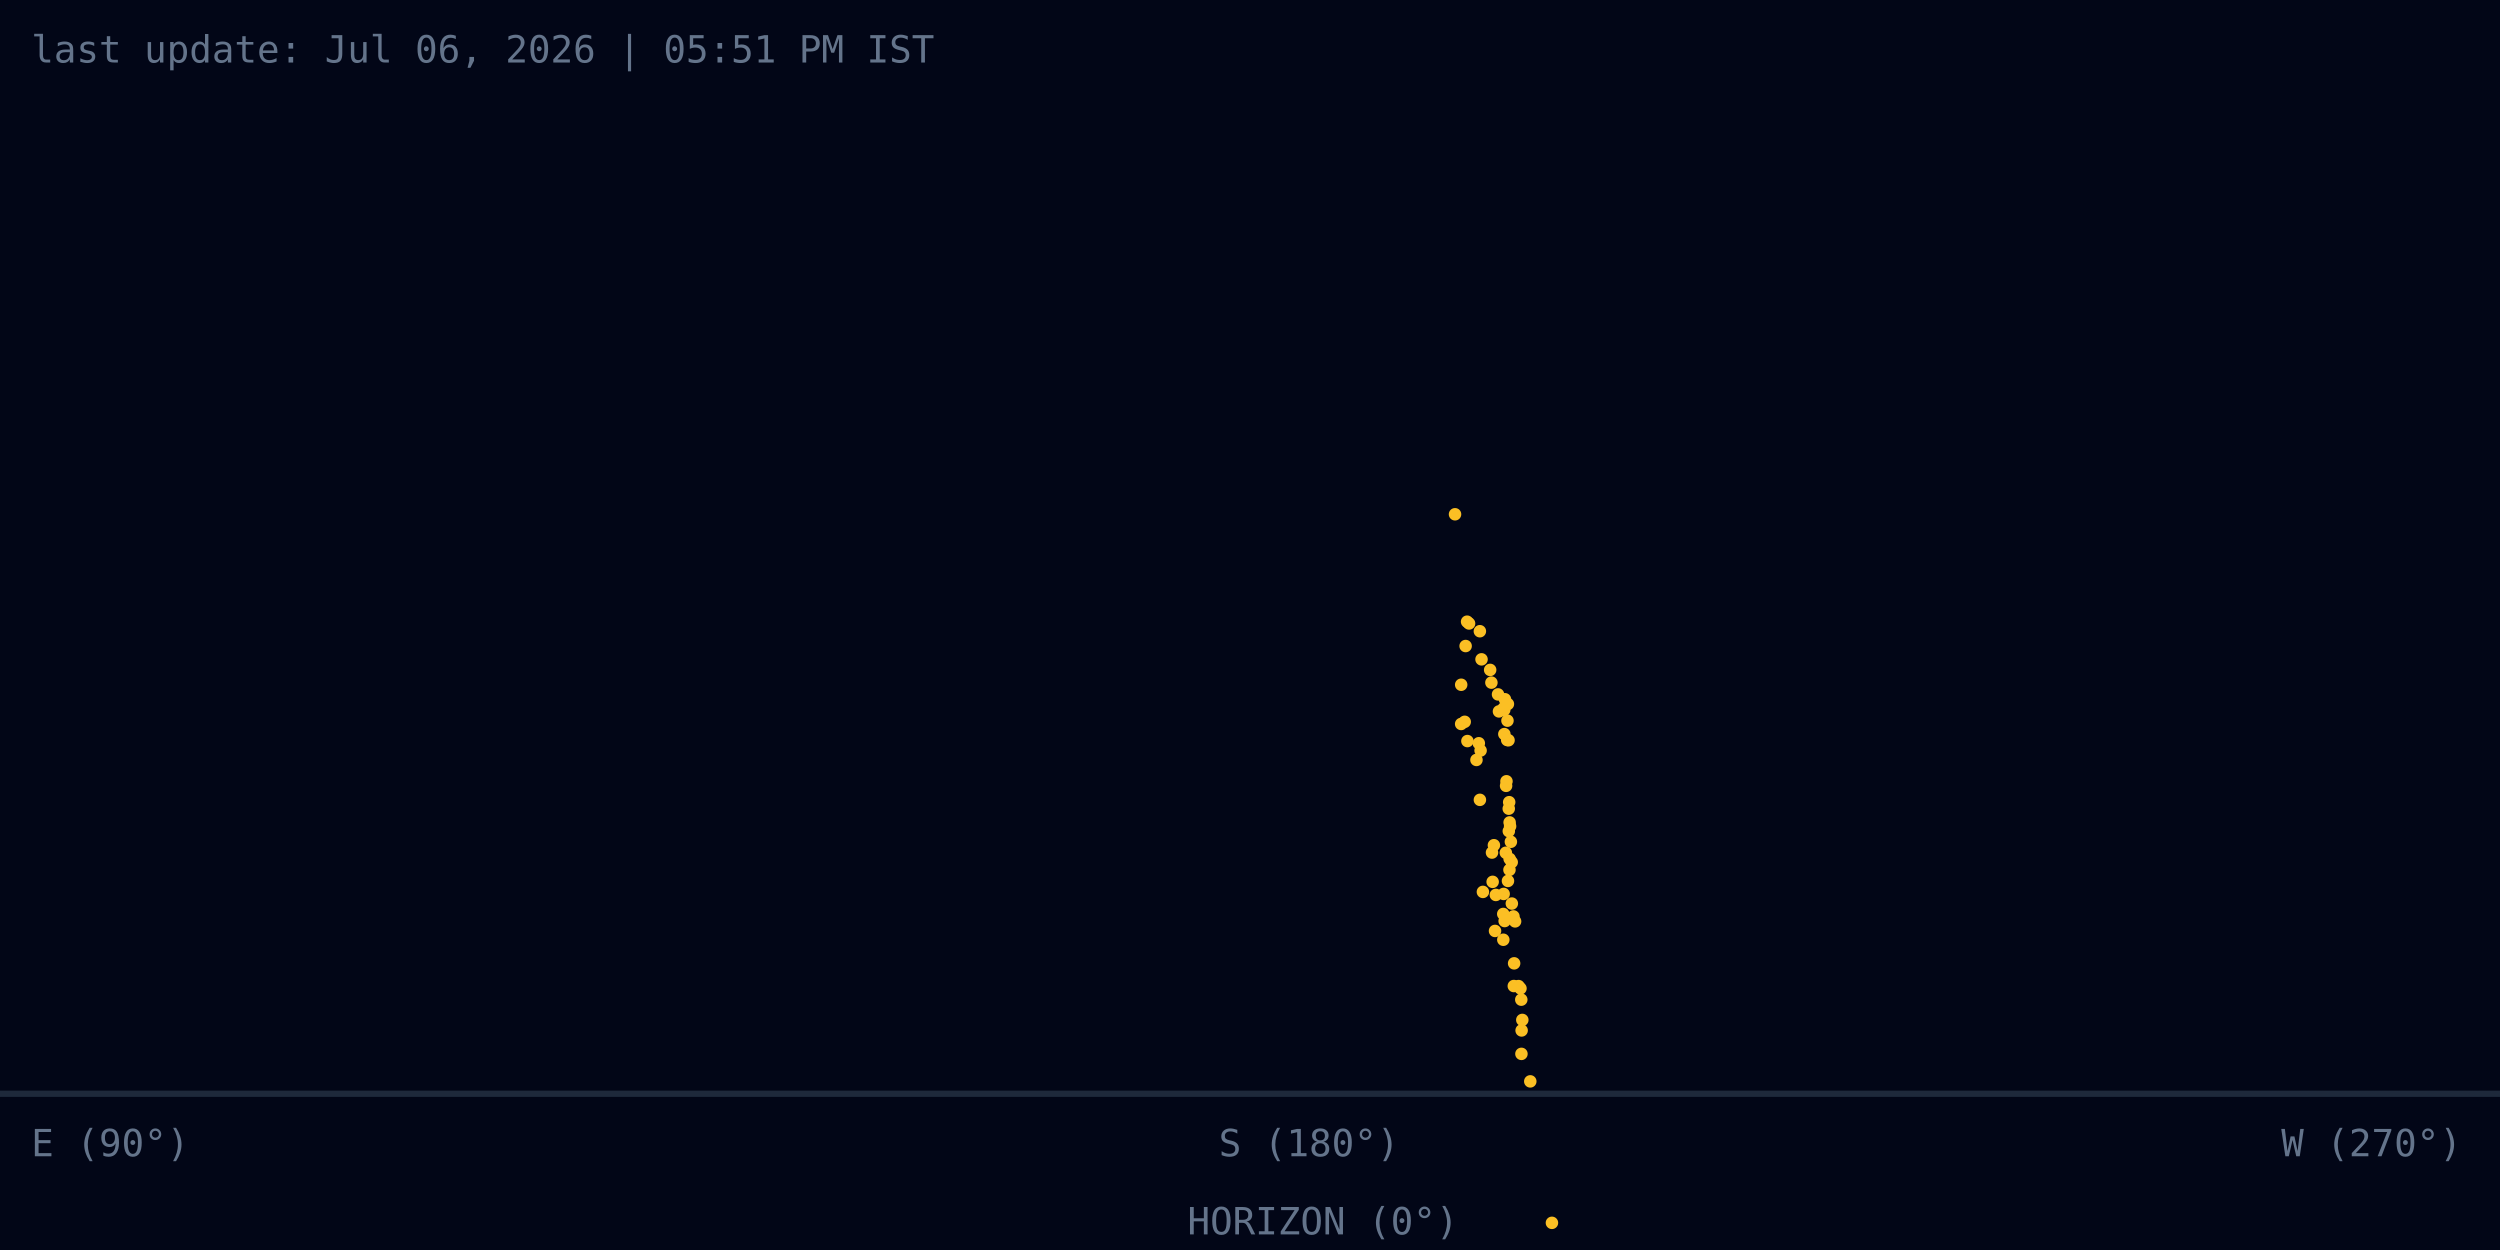
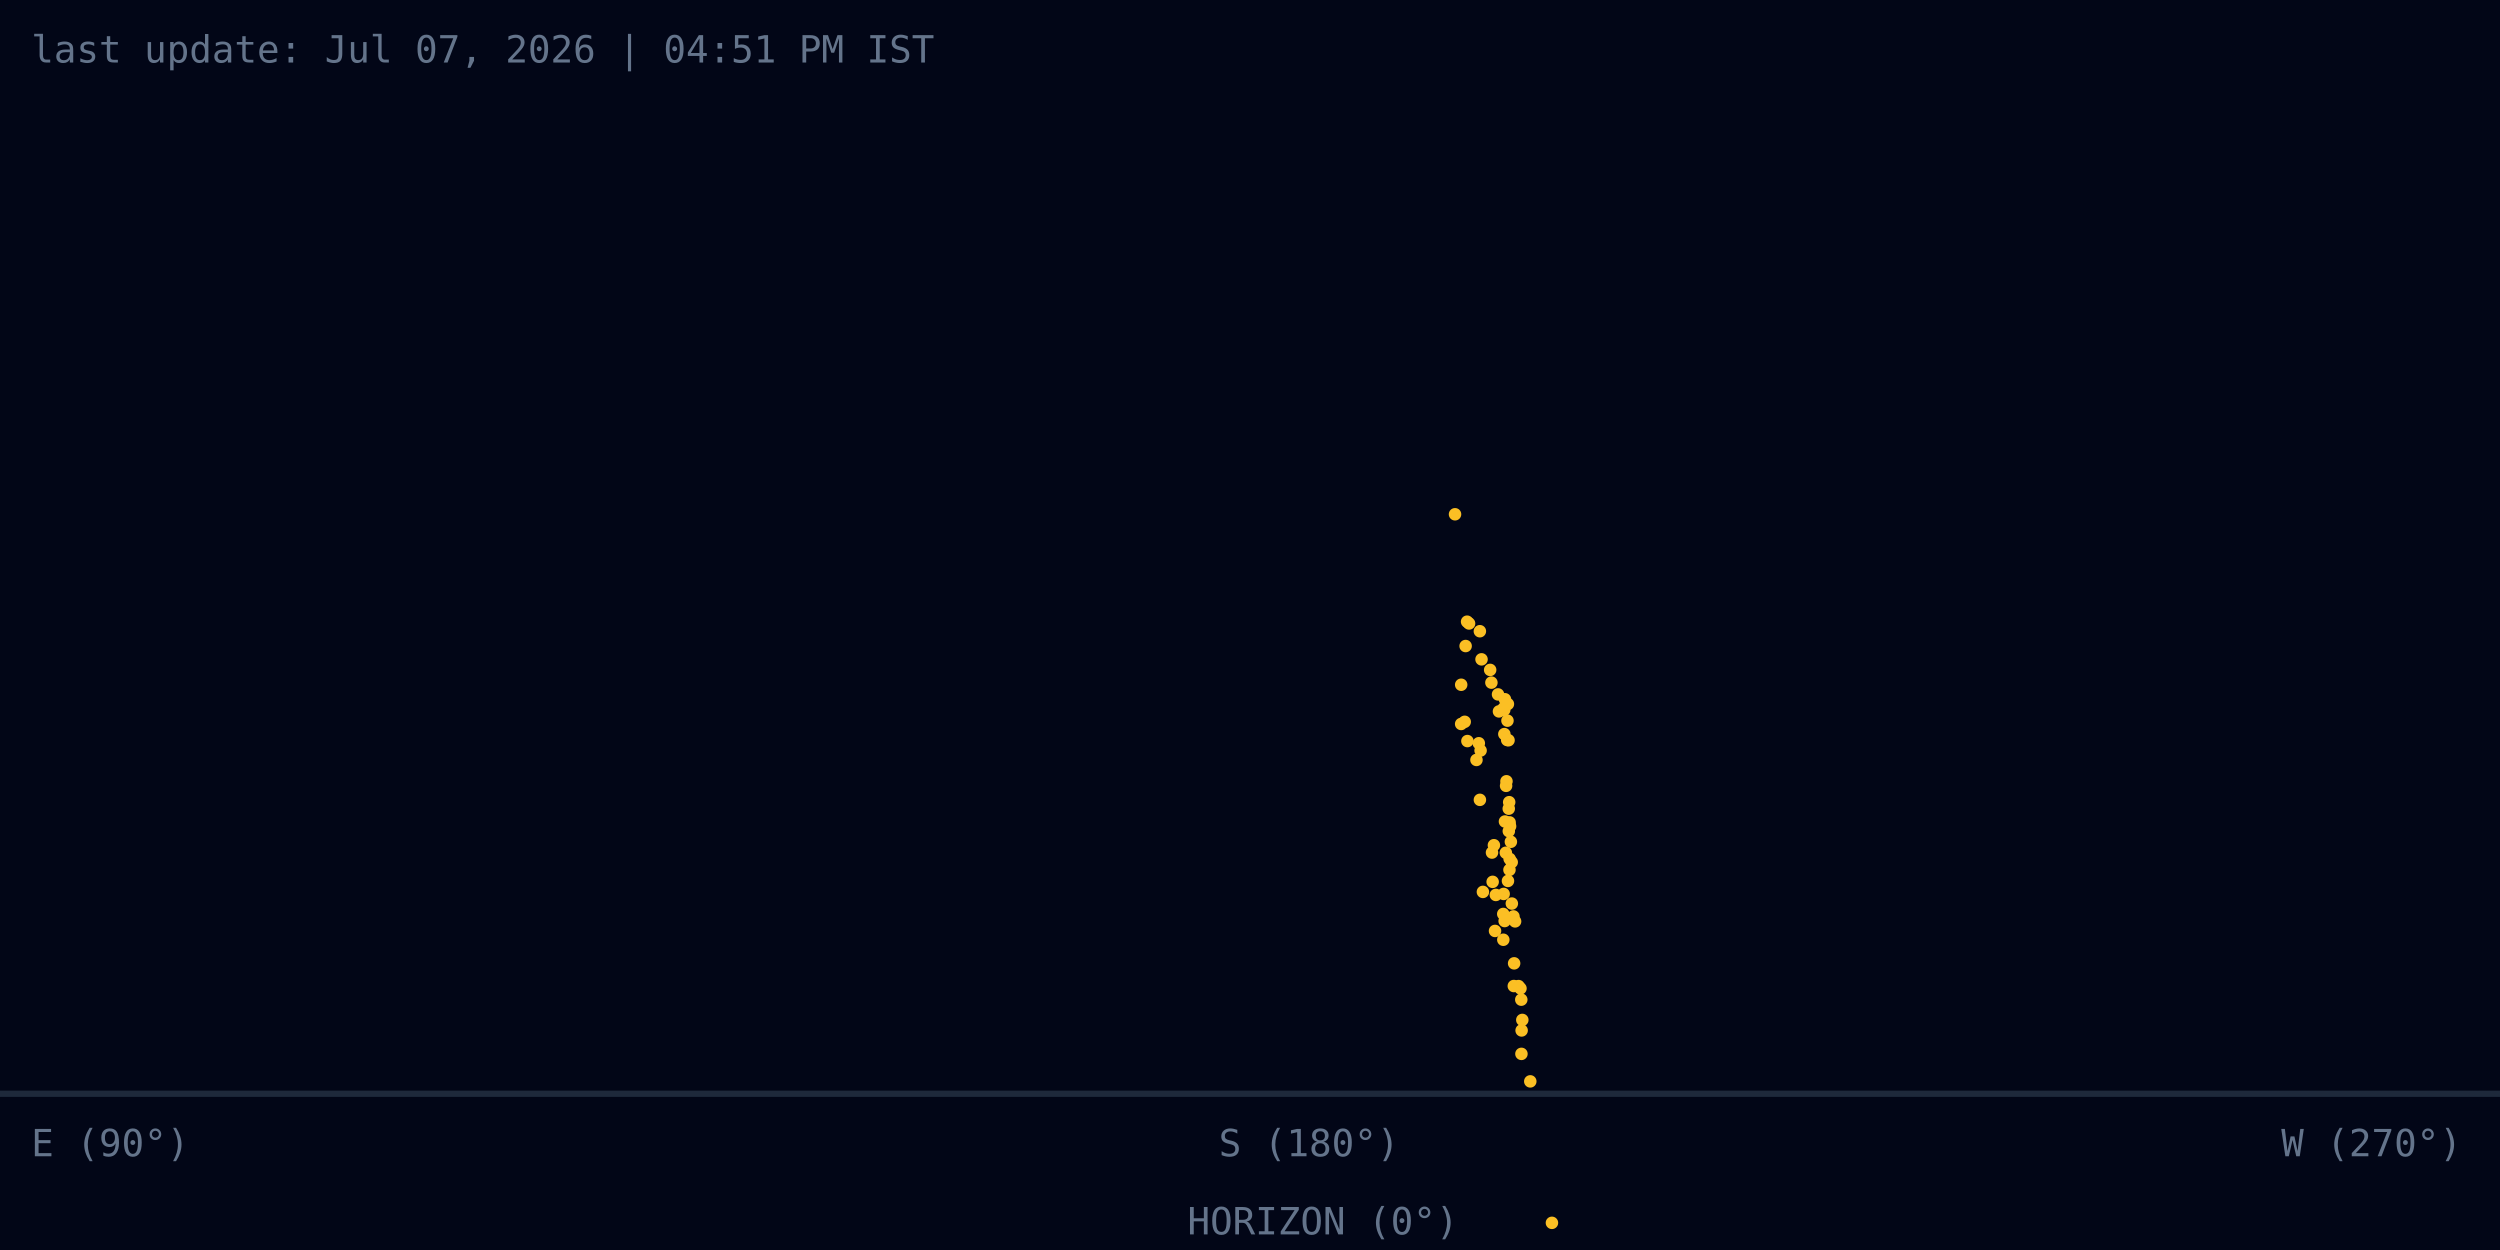
<svg xmlns="http://www.w3.org/2000/svg" width="800" height="400" viewBox="0 0 800 400">
  <rect width="800" height="400" fill="#020617" />
-   <text id="last-update" x="10" y="20" fill="#64748b" font-family="monospace">last update: Jul 06, 2026 | 05:51 PM IST</text>
+   <text id="last-update" x="10" y="20" fill="#64748b" font-family="monospace">last update: Jul 07, 2026 | 04:51 PM IST</text>
  <line x1="0" y1="350" x2="800" y2="350" stroke="#1e293b" stroke-width="2" />
  <text x="380" y="395" fill="#64748b" font-size="12" font-family="monospace">HORIZON (0°)</text>
  <text x="730" y="370" fill="#64748b" font-size="12" font-family="monospace">W (270°)</text>
  <text x="390" y="370" fill="#64748b" font-size="12" font-family="monospace">S (180°)</text>
  <text x="10" y="370" fill="#64748b" font-size="12" font-family="monospace">E (90°)</text>
  <g id="analemma-points">
    <circle cx=" 465.61" cy=" 164.57" r="2" fill="#fbbf24">
 </circle>
    <circle cx=" 467.57" cy=" 231.67" r="2" fill="#fbbf24">
 </circle>
    <circle cx=" 467.58" cy=" 219.12" r="2" fill="#fbbf24">
 </circle>
    <circle cx=" 468.71" cy=" 230.98" r="2" fill="#fbbf24">
 </circle>
    <circle cx=" 469.57" cy=" 237.14" r="2" fill="#fbbf24">
 </circle>
    <circle cx=" 469.00" cy=" 206.73" r="2" fill="#fbbf24">
 </circle>
    <circle cx=" 469.47" cy=" 198.94" r="2" fill="#fbbf24">
 </circle>
    <circle cx=" 470.10" cy=" 199.51" r="2" fill="#fbbf24">
 </circle>
    <circle cx=" 474.53" cy=" 285.41" r="2" fill="#fbbf24">
 </circle>
    <circle cx=" 472.47" cy=" 243.18" r="2" fill="#fbbf24">
 </circle>
    <circle cx=" 473.57" cy=" 255.95" r="2" fill="#fbbf24">
 </circle>
    <circle cx=" 473.22" cy=" 237.84" r="2" fill="#fbbf24">
 </circle>
    <circle cx=" 473.79" cy=" 240.17" r="2" fill="#fbbf24">
 </circle>
    <circle cx=" 473.56" cy=" 201.99" r="2" fill="#fbbf24">
 </circle>
    <circle cx=" 474.09" cy=" 210.99" r="2" fill="#fbbf24">
 </circle>
    <circle cx=" 478.41" cy=" 297.90" r="2" fill="#fbbf24">
 </circle>
    <circle cx=" 477.65" cy=" 282.19" r="2" fill="#fbbf24">
 </circle>
    <circle cx=" 477.44" cy=" 272.82" r="2" fill="#fbbf24">
 </circle>
    <circle cx=" 478.67" cy=" 286.38" r="2" fill="#fbbf24">
 </circle>
    <circle cx=" 478.05" cy=" 270.47" r="2" fill="#fbbf24">
 </circle>
    <circle cx=" 476.85" cy=" 214.37" r="2" fill="#fbbf24">
 </circle>
    <circle cx=" 477.25" cy=" 218.44" r="2" fill="#fbbf24">
 </circle>
    <circle cx=" 481.06" cy=" 300.72" r="2" fill="#fbbf24">
 </circle>
    <circle cx=" 481.04" cy=" 292.47" r="2" fill="#fbbf24">
 </circle>
    <circle cx=" 481.49" cy=" 294.73" r="2" fill="#fbbf24">
 </circle>
    <circle cx=" 481.17" cy=" 286.06" r="2" fill="#fbbf24">
 </circle>
    <circle cx=" 479.37" cy=" 222.21" r="2" fill="#fbbf24">
 </circle>
    <circle cx=" 479.67" cy=" 227.65" r="2" fill="#fbbf24">
 </circle>
    <circle cx=" 498.29" cy=" 411.31" r="2" fill="#fbbf24">
 </circle>
    <circle cx=" 498.34" cy=" 411.53" r="2" fill="#fbbf24">
 </circle>
    <circle cx=" 484.42" cy=" 315.53" r="2" fill="#fbbf24">
 </circle>
    <circle cx=" 486.86" cy=" 337.24" r="2" fill="#fbbf24">
 </circle>
    <circle cx=" 481.87" cy=" 272.88" r="2" fill="#fbbf24">
 </circle>
    <circle cx=" 482.55" cy=" 281.90" r="2" fill="#fbbf24">
 </circle>
    <circle cx=" 481.19" cy=" 226.61" r="2" fill="#fbbf24">
 </circle>
    <circle cx=" 481.39" cy=" 234.91" r="2" fill="#fbbf24">
 </circle>
    <circle cx=" 486.92" cy=" 329.74" r="2" fill="#fbbf24">
 </circle>
    <circle cx=" 483.03" cy=" 278.36" r="2" fill="#fbbf24">
 </circle>
    <circle cx=" 483.79" cy=" 289.14" r="2" fill="#fbbf24">
 </circle>
    <circle cx=" 485.93" cy=" 315.55" r="2" fill="#fbbf24">
 </circle>
    <circle cx=" 484.30" cy=" 293.26" r="2" fill="#fbbf24">
 </circle>
    <circle cx=" 482.30" cy=" 236.80" r="2" fill="#fbbf24">
 </circle>
    <circle cx=" 482.80" cy=" 258.78" r="2" fill="#fbbf24">
 </circle>
    <circle cx=" 501.22" cy=" 413.90" r="2" fill="#fbbf24">
 </circle>
    <circle cx=" 489.69" cy=" 346.04" r="2" fill="#fbbf24">
 </circle>
    <circle cx=" 486.81" cy=" 319.89" r="2" fill="#fbbf24">
 </circle>
    <circle cx=" 484.83" cy=" 294.84" r="2" fill="#fbbf24">
 </circle>
    <circle cx=" 486.55" cy=" 316.29" r="2" fill="#fbbf24">
 </circle>
    <circle cx=" 482.73" cy=" 236.88" r="2" fill="#fbbf24">
 </circle>
    <circle cx=" 483.48" cy=" 269.37" r="2" fill="#fbbf24">
 </circle>
    <circle cx=" 496.62" cy=" 391.31" r="2" fill="#fbbf24">
 </circle>
    <circle cx=" 483.75" cy=" 275.90" r="2" fill="#fbbf24">
 </circle>
    <circle cx=" 483.23" cy=" 264.40" r="2" fill="#fbbf24">
 </circle>
    <circle cx=" 482.94" cy=" 256.70" r="2" fill="#fbbf24">
 </circle>
    <circle cx=" 483.08" cy=" 263.17" r="2" fill="#fbbf24">
 </circle>
    <circle cx=" 482.53" cy=" 225.29" r="2" fill="#fbbf24">
 </circle>
    <circle cx=" 482.39" cy=" 230.61" r="2" fill="#fbbf24">
 </circle>
    <circle cx=" 487.14" cy=" 326.38" r="2" fill="#fbbf24">
 </circle>
    <circle cx=" 482.82" cy=" 265.96" r="2" fill="#fbbf24">
 </circle>
    <circle cx=" 483.09" cy=" 274.84" r="2" fill="#fbbf24">
 </circle>
    <circle cx=" 482.07" cy=" 250.01" r="2" fill="#fbbf24">
 </circle>
    <circle cx=" 481.95" cy=" 251.47" r="2" fill="#fbbf24">
 </circle>
    <circle cx=" 481.58" cy=" 223.76" r="2" fill="#fbbf24">
 </circle>
    <circle cx=" 481.36" cy=" 227.15" r="2" fill="#fbbf24">
 </circle>
    <circle cx=" 484.52" cy=" 308.27" r="2" fill="#fbbf24">
 </circle>
+     <circle cx=" 481.59" cy=" 262.88" r="2" fill="#fbbf24">
+  </circle>
  </g>
</svg>
